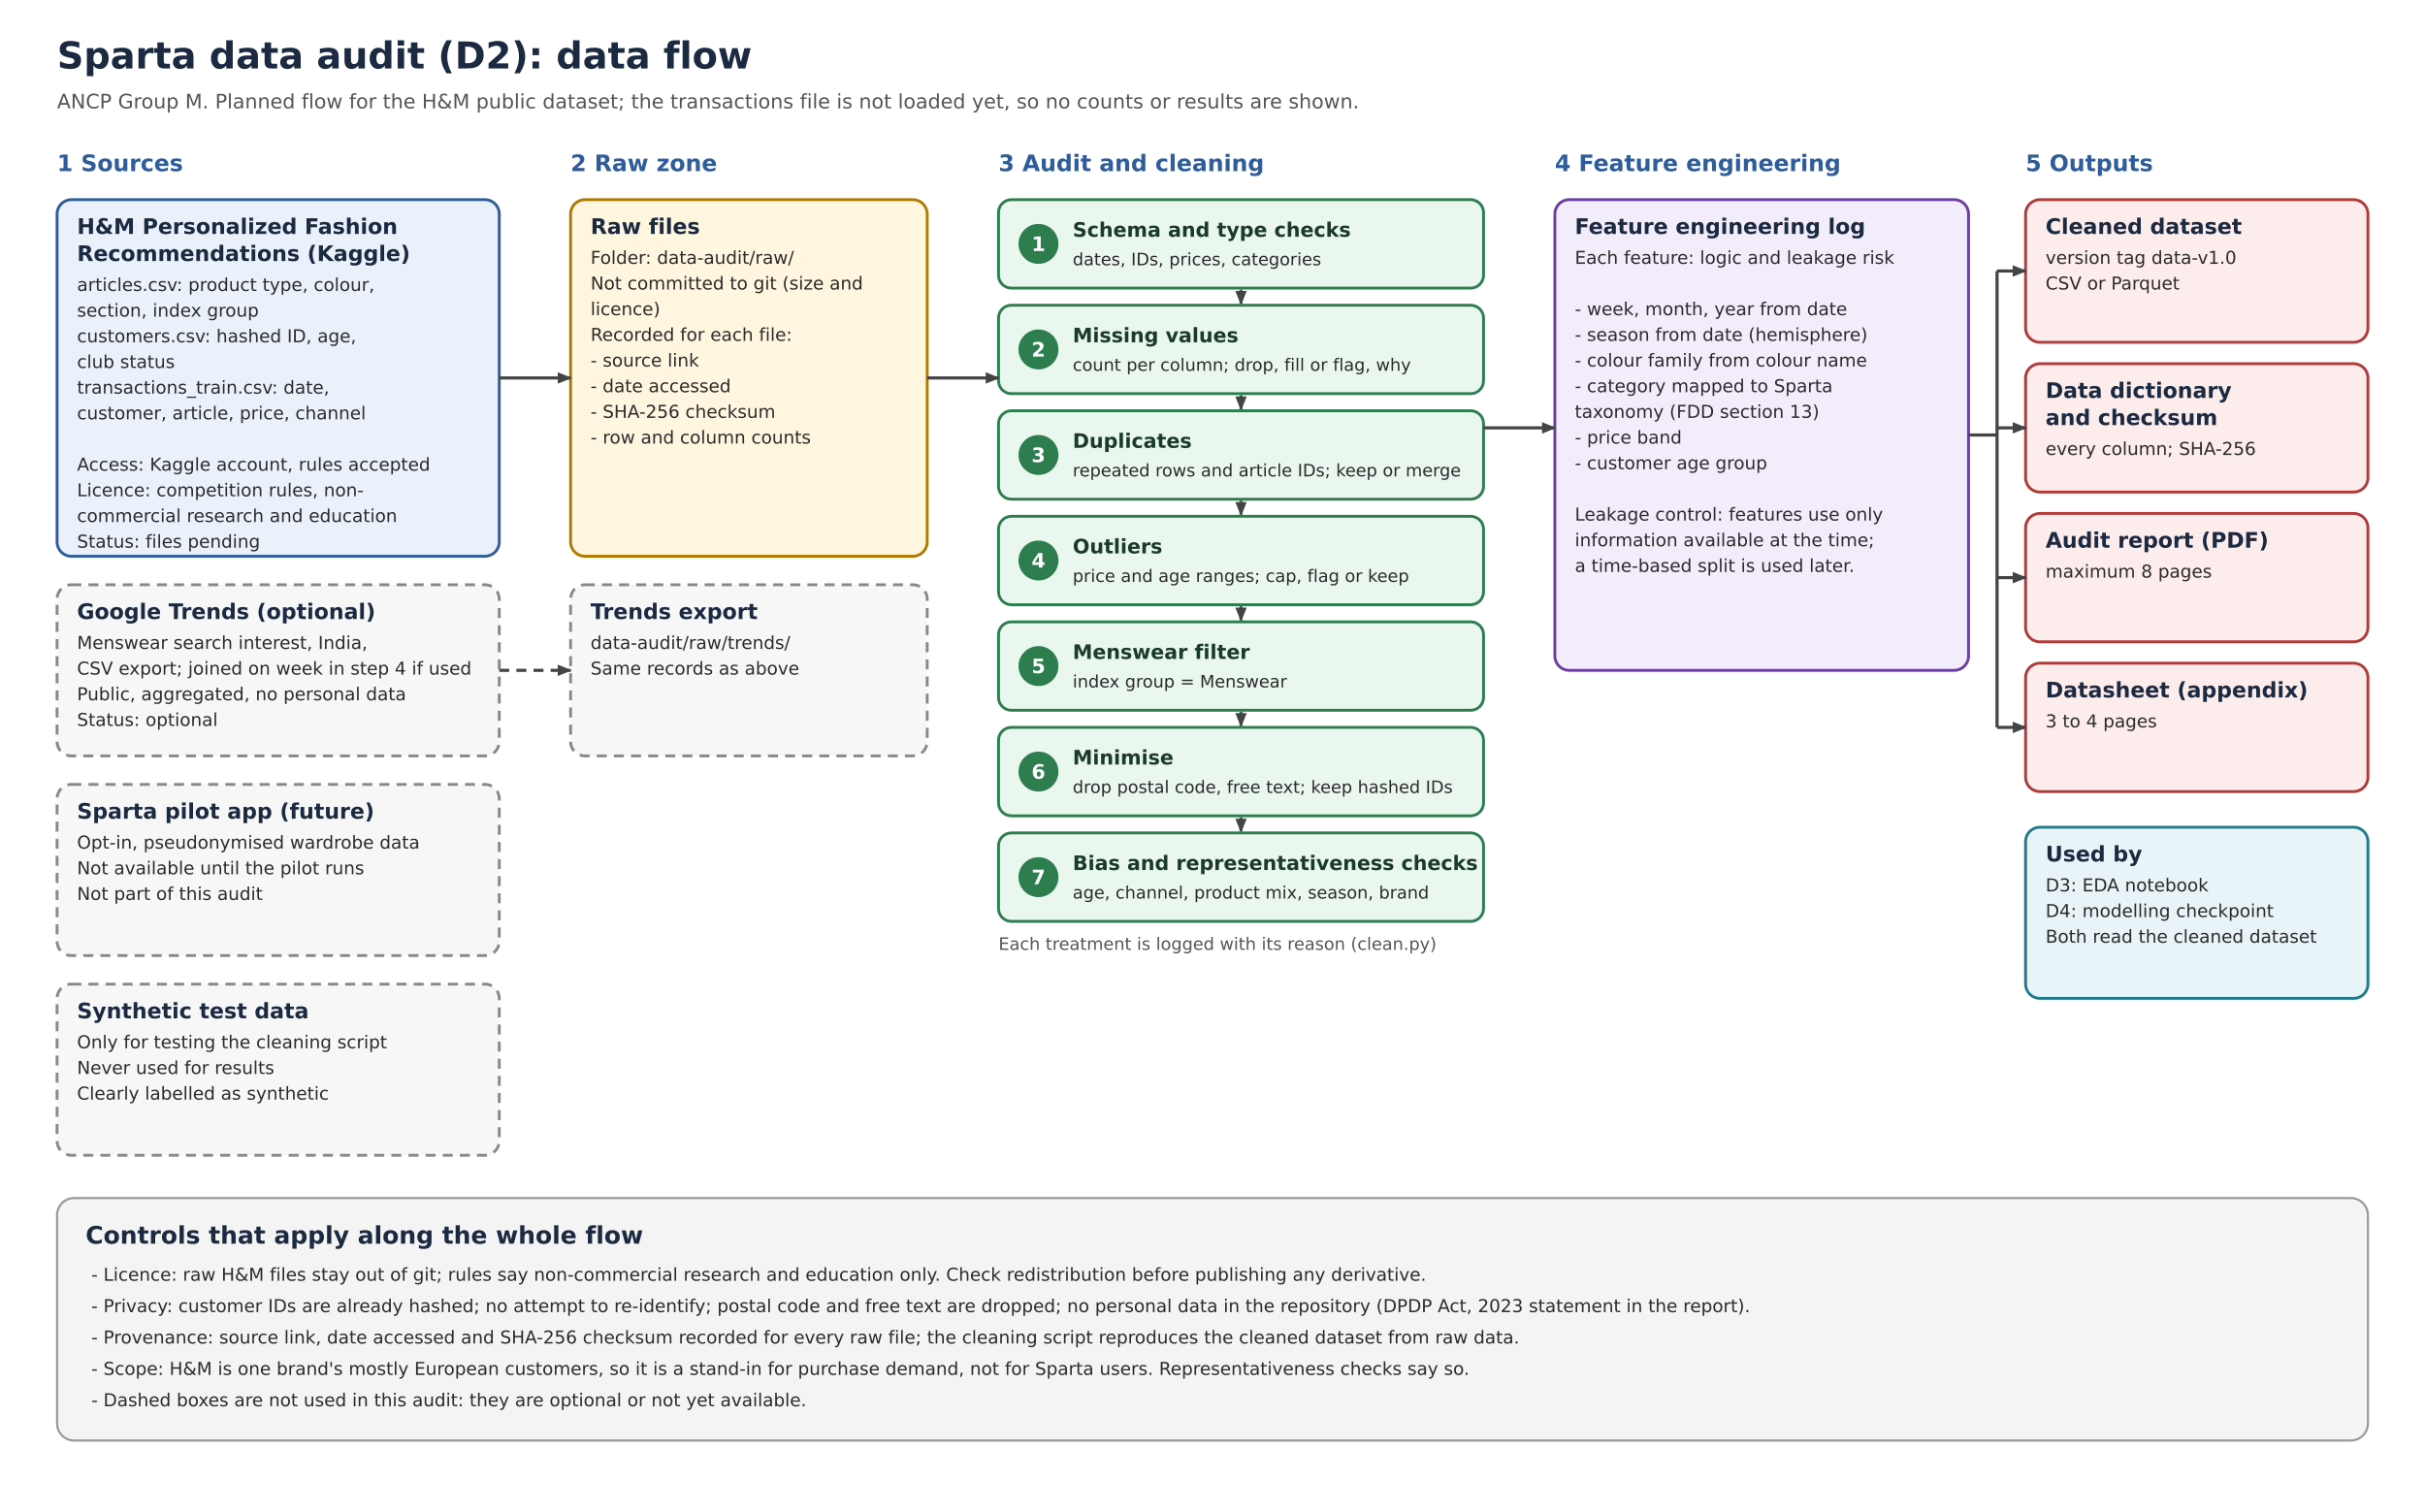
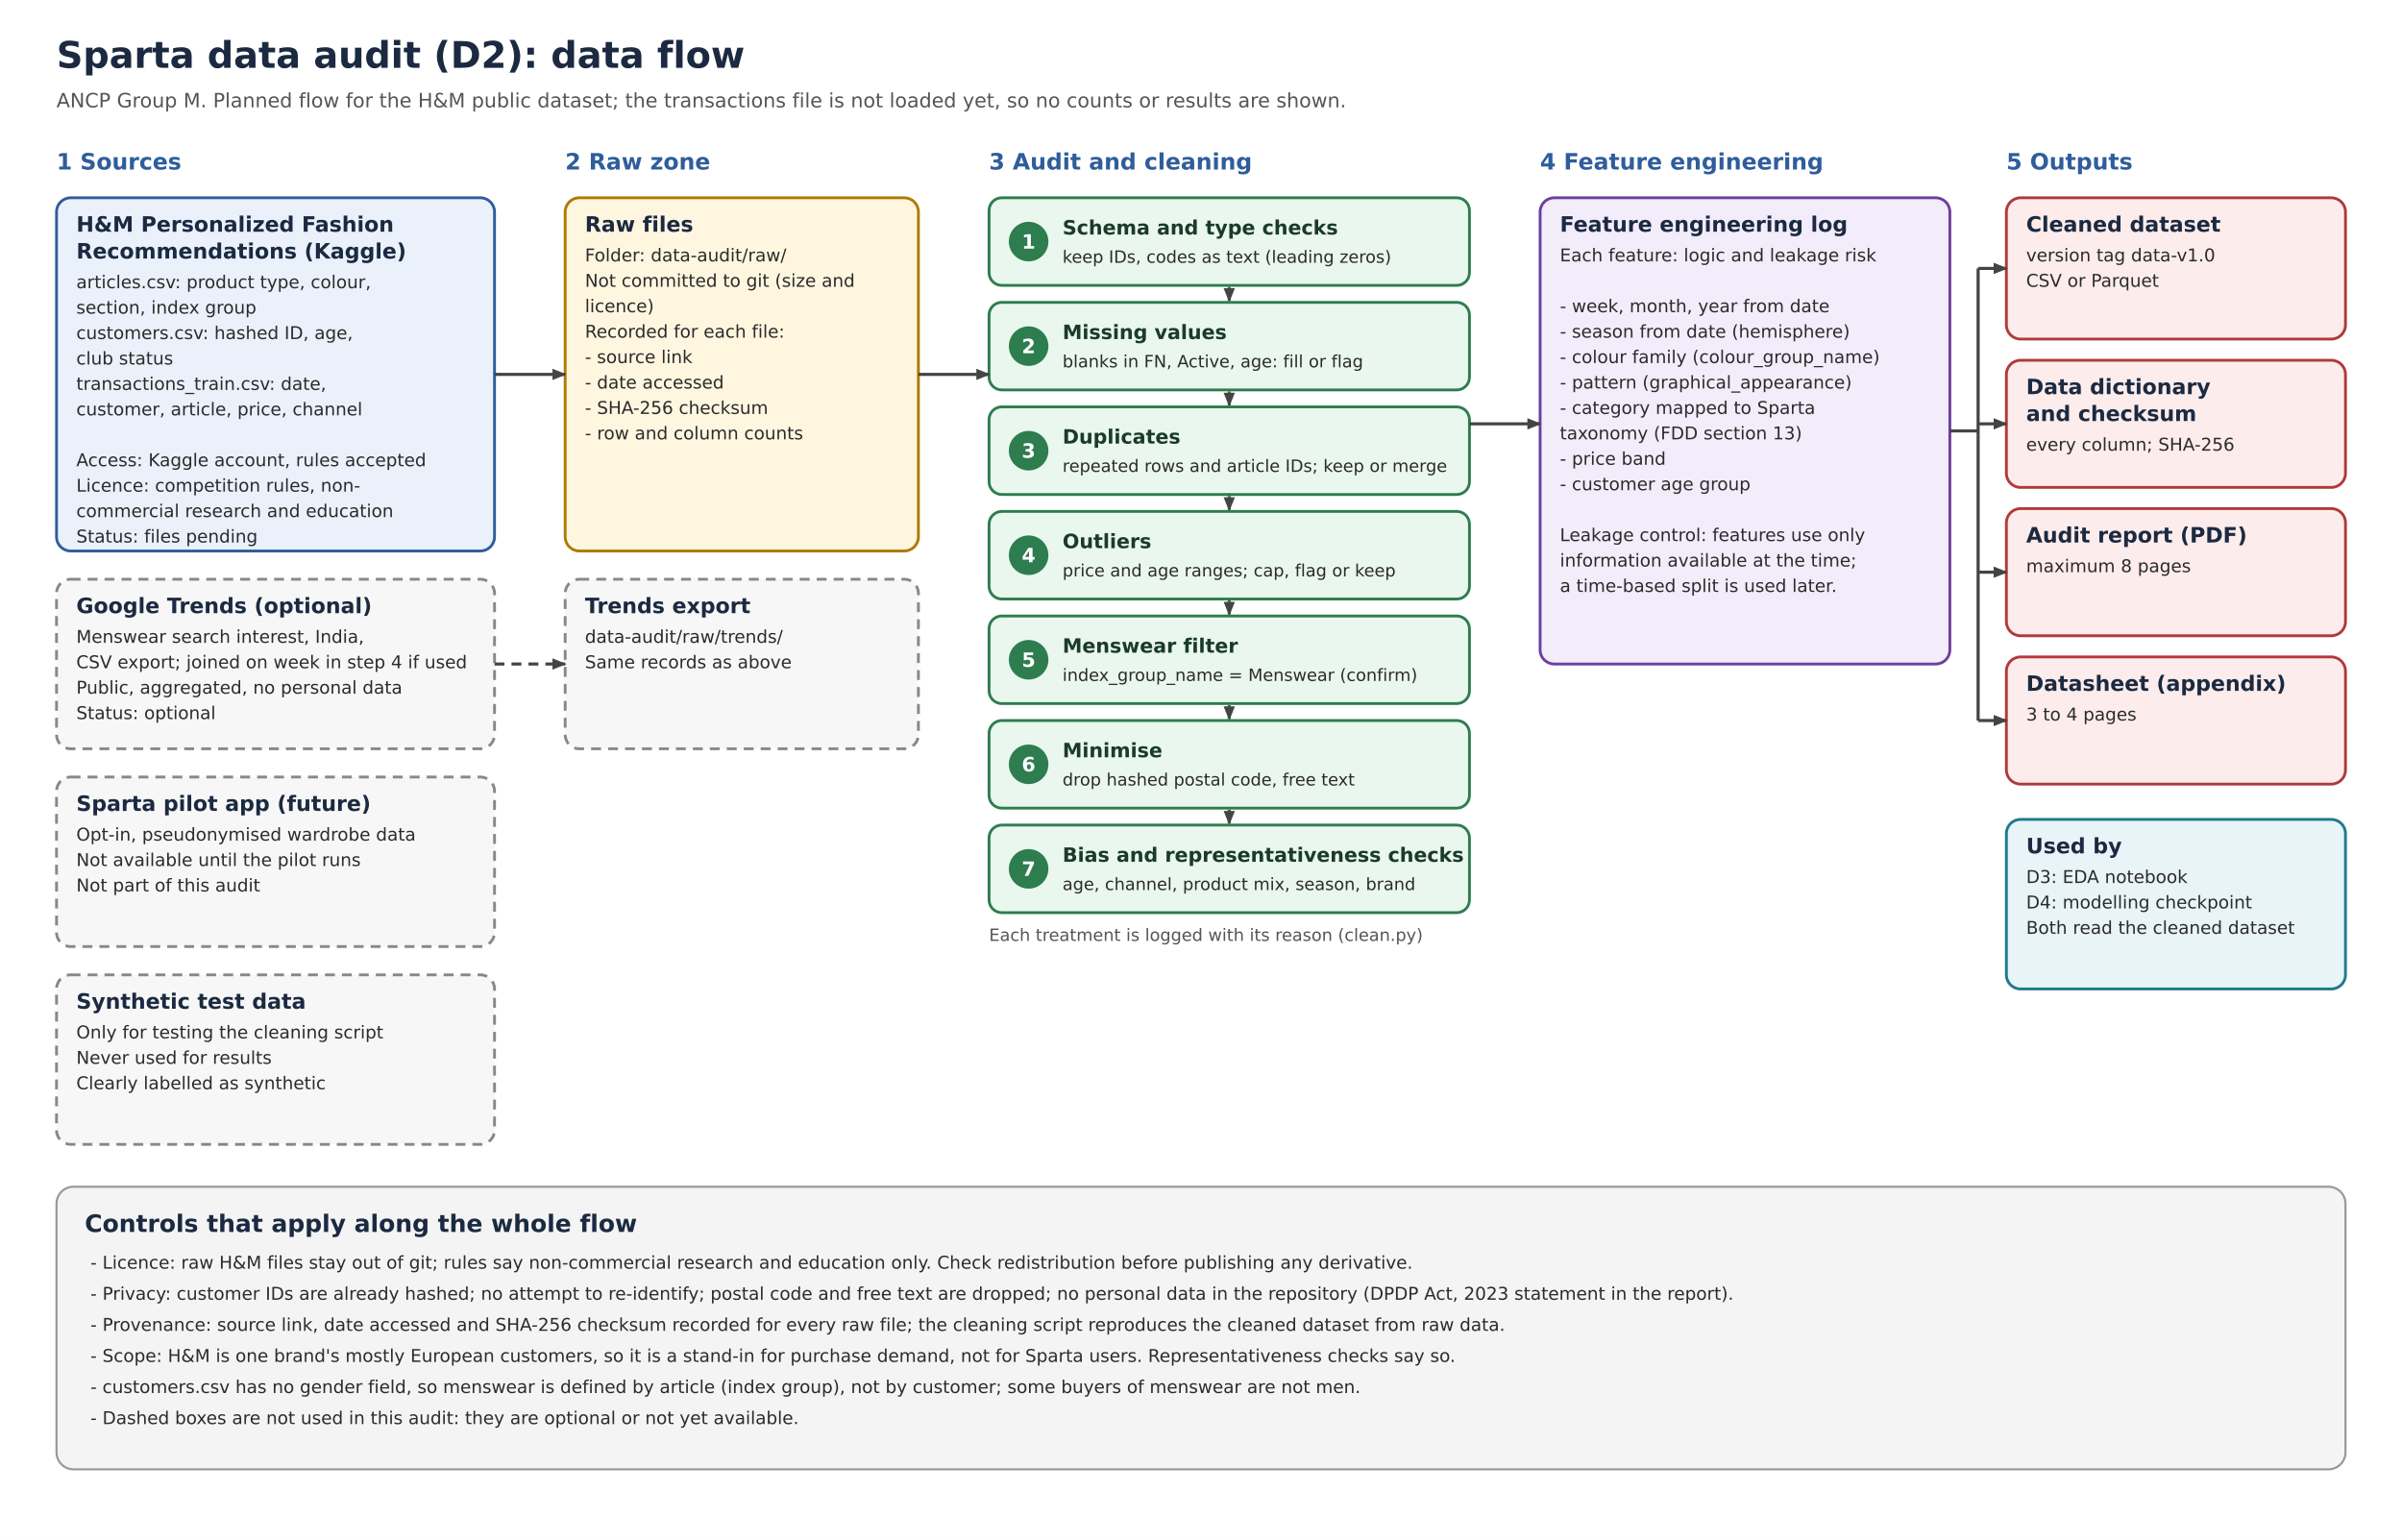
- <svg xmlns="http://www.w3.org/2000/svg" width="1700" height="1060" viewBox="0 0 1700 1060" font-family="DejaVu Sans, Arial, sans-serif">
+ <svg xmlns="http://www.w3.org/2000/svg" width="1700" height="1090" viewBox="0 0 1700 1090" font-family="DejaVu Sans, Arial, sans-serif">
  <defs>
    <marker id="a" markerUnits="userSpaceOnUse" markerWidth="10" markerHeight="8" refX="9" refY="4" orient="auto">
      <polygon points="0 0, 10 4, 0 8" fill="#444" />
    </marker>
  </defs>
-   <rect width="1700" height="1060" fill="#FFFFFF" />
+   <rect width="1700" height="1090" fill="#FFFFFF" />
  <text x="40" y="48" font-size="26" font-weight="700" fill="#1B2A41" text-anchor="start">Sparta data audit (D2): data flow</text>
  <text x="40" y="76" font-size="14" font-weight="400" fill="#555" text-anchor="start">ANCP Group M. Planned flow for the H&amp;M public dataset; the transactions file is not loaded yet, so no counts or results are shown.</text>
  <text x="40" y="120" font-size="16" font-weight="700" fill="#2F5D9B" text-anchor="start">1  Sources</text>
  <text x="400" y="120" font-size="16" font-weight="700" fill="#2F5D9B" text-anchor="start">2  Raw zone</text>
  <text x="700" y="120" font-size="16" font-weight="700" fill="#2F5D9B" text-anchor="start">3  Audit and cleaning</text>
  <text x="1090" y="120" font-size="16" font-weight="700" fill="#2F5D9B" text-anchor="start">4  Feature engineering</text>
  <text x="1420" y="120" font-size="16" font-weight="700" fill="#2F5D9B" text-anchor="start">5  Outputs</text>
  <rect x="40" y="140" width="310" height="250" rx="10" fill="#EAF1FB" stroke="#2F5D9B" stroke-width="2" />
  <text x="54" y="164" font-size="15" font-weight="700" fill="#1B2A41">H&amp;M Personalized Fashion</text>
  <text x="54" y="183" font-size="15" font-weight="700" fill="#1B2A41">Recommendations (Kaggle)</text>
  <text x="54" y="204" font-size="12.5" fill="#2B2B2B">articles.csv: product type, colour,</text>
  <text x="54" y="222" font-size="12.5" fill="#2B2B2B">  section, index group</text>
  <text x="54" y="240" font-size="12.5" fill="#2B2B2B">customers.csv: hashed ID, age,</text>
  <text x="54" y="258" font-size="12.5" fill="#2B2B2B">  club status</text>
  <text x="54" y="276" font-size="12.5" fill="#2B2B2B">transactions_train.csv: date,</text>
  <text x="54" y="294" font-size="12.5" fill="#2B2B2B">  customer, article, price, channel</text>
  <text x="54" y="312" font-size="12.5" fill="#2B2B2B" />
  <text x="54" y="330" font-size="12.5" fill="#2B2B2B">Access: Kaggle account, rules accepted</text>
  <text x="54" y="348" font-size="12.5" fill="#2B2B2B">Licence: competition rules, non-</text>
  <text x="54" y="366" font-size="12.5" fill="#2B2B2B">commercial research and education</text>
  <text x="54" y="384" font-size="12.5" fill="#2B2B2B">Status: files pending</text>
  <rect x="40" y="410" width="310" height="120" rx="10" fill="#F7F7F7" stroke="#888" stroke-width="2" stroke-dasharray="7 5" />
  <text x="54" y="434" font-size="15" font-weight="700" fill="#1B2A41">Google Trends (optional)</text>
  <text x="54" y="455" font-size="12.5" fill="#2B2B2B">Menswear search interest, India,</text>
  <text x="54" y="473" font-size="12.5" fill="#2B2B2B">CSV export; joined on week in step 4 if used</text>
  <text x="54" y="491" font-size="12.5" fill="#2B2B2B">Public, aggregated, no personal data</text>
  <text x="54" y="509" font-size="12.5" fill="#2B2B2B">Status: optional</text>
  <rect x="40" y="550" width="310" height="120" rx="10" fill="#F7F7F7" stroke="#888" stroke-width="2" stroke-dasharray="7 5" />
  <text x="54" y="574" font-size="15" font-weight="700" fill="#1B2A41">Sparta pilot app (future)</text>
  <text x="54" y="595" font-size="12.5" fill="#2B2B2B">Opt-in, pseudonymised wardrobe data</text>
  <text x="54" y="613" font-size="12.5" fill="#2B2B2B">Not available until the pilot runs</text>
  <text x="54" y="631" font-size="12.5" fill="#2B2B2B">Not part of this audit</text>
  <rect x="40" y="690" width="310" height="120" rx="10" fill="#F7F7F7" stroke="#888" stroke-width="2" stroke-dasharray="7 5" />
  <text x="54" y="714" font-size="15" font-weight="700" fill="#1B2A41">Synthetic test data</text>
  <text x="54" y="735" font-size="12.5" fill="#2B2B2B">Only for testing the cleaning script</text>
  <text x="54" y="753" font-size="12.5" fill="#2B2B2B">Never used for results</text>
  <text x="54" y="771" font-size="12.5" fill="#2B2B2B">Clearly labelled as synthetic</text>
  <rect x="400" y="140" width="250" height="250" rx="10" fill="#FFF6E0" stroke="#B07A00" stroke-width="2" />
  <text x="414" y="164" font-size="15" font-weight="700" fill="#1B2A41">Raw files</text>
  <text x="414" y="185" font-size="12.5" fill="#2B2B2B">Folder: data-audit/raw/</text>
  <text x="414" y="203" font-size="12.5" fill="#2B2B2B">Not committed to git (size and</text>
  <text x="414" y="221" font-size="12.5" fill="#2B2B2B"> licence)</text>
  <text x="414" y="239" font-size="12.5" fill="#2B2B2B">Recorded for each file:</text>
  <text x="414" y="257" font-size="12.5" fill="#2B2B2B"> - source link</text>
  <text x="414" y="275" font-size="12.5" fill="#2B2B2B"> - date accessed</text>
  <text x="414" y="293" font-size="12.5" fill="#2B2B2B"> - SHA-256 checksum</text>
  <text x="414" y="311" font-size="12.5" fill="#2B2B2B"> - row and column counts</text>
  <rect x="400" y="410" width="250" height="120" rx="10" fill="#F7F7F7" stroke="#888" stroke-width="2" stroke-dasharray="7 5" />
  <text x="414" y="434" font-size="15" font-weight="700" fill="#1B2A41">Trends export</text>
  <text x="414" y="455" font-size="12.5" fill="#2B2B2B">data-audit/raw/trends/</text>
  <text x="414" y="473" font-size="12.5" fill="#2B2B2B">Same records as above</text>
  <line x1="350" y1="265" x2="400" y2="265" stroke="#444" stroke-width="2.2" marker-end="url(#a)" />
  <line x1="350" y1="470" x2="400" y2="470" stroke="#444" stroke-width="2.2" stroke-dasharray="7 5" marker-end="url(#a)" />
  <rect x="700" y="140" width="340" height="62" rx="9" fill="#EAF7EE" stroke="#2E7D4F" stroke-width="2" />
  <circle cx="728" cy="171" r="14" fill="#2E7D4F" />
  <text x="728" y="176" font-size="14" font-weight="700" fill="#fff" text-anchor="middle">1</text>
  <text x="752" y="166" font-size="14" font-weight="700" fill="#1B3B2A">Schema and type checks</text>
-   <text x="752" y="186" font-size="12" fill="#2B2B2B">dates, IDs, prices, categories</text>
+   <text x="752" y="186" font-size="12" fill="#2B2B2B">keep IDs, codes as text (leading zeros)</text>
  <line x1="870" y1="203" x2="870" y2="213" stroke="#2E7D4F" stroke-width="2.2" marker-end="url(#a)" />
  <rect x="700" y="214" width="340" height="62" rx="9" fill="#EAF7EE" stroke="#2E7D4F" stroke-width="2" />
  <circle cx="728" cy="245" r="14" fill="#2E7D4F" />
  <text x="728" y="250" font-size="14" font-weight="700" fill="#fff" text-anchor="middle">2</text>
  <text x="752" y="240" font-size="14" font-weight="700" fill="#1B3B2A">Missing values</text>
-   <text x="752" y="260" font-size="12" fill="#2B2B2B">count per column; drop, fill or flag, why</text>
+   <text x="752" y="260" font-size="12" fill="#2B2B2B">blanks in FN, Active, age: fill or flag</text>
  <line x1="870" y1="277" x2="870" y2="287" stroke="#2E7D4F" stroke-width="2.2" marker-end="url(#a)" />
  <rect x="700" y="288" width="340" height="62" rx="9" fill="#EAF7EE" stroke="#2E7D4F" stroke-width="2" />
  <circle cx="728" cy="319" r="14" fill="#2E7D4F" />
  <text x="728" y="324" font-size="14" font-weight="700" fill="#fff" text-anchor="middle">3</text>
  <text x="752" y="314" font-size="14" font-weight="700" fill="#1B3B2A">Duplicates</text>
  <text x="752" y="334" font-size="12" fill="#2B2B2B">repeated rows and article IDs; keep or merge</text>
  <line x1="870" y1="351" x2="870" y2="361" stroke="#2E7D4F" stroke-width="2.2" marker-end="url(#a)" />
  <rect x="700" y="362" width="340" height="62" rx="9" fill="#EAF7EE" stroke="#2E7D4F" stroke-width="2" />
  <circle cx="728" cy="393" r="14" fill="#2E7D4F" />
  <text x="728" y="398" font-size="14" font-weight="700" fill="#fff" text-anchor="middle">4</text>
  <text x="752" y="388" font-size="14" font-weight="700" fill="#1B3B2A">Outliers</text>
  <text x="752" y="408" font-size="12" fill="#2B2B2B">price and age ranges; cap, flag or keep</text>
  <line x1="870" y1="425" x2="870" y2="435" stroke="#2E7D4F" stroke-width="2.2" marker-end="url(#a)" />
  <rect x="700" y="436" width="340" height="62" rx="9" fill="#EAF7EE" stroke="#2E7D4F" stroke-width="2" />
  <circle cx="728" cy="467" r="14" fill="#2E7D4F" />
  <text x="728" y="472" font-size="14" font-weight="700" fill="#fff" text-anchor="middle">5</text>
  <text x="752" y="462" font-size="14" font-weight="700" fill="#1B3B2A">Menswear filter</text>
-   <text x="752" y="482" font-size="12" fill="#2B2B2B">index group = Menswear</text>
+   <text x="752" y="482" font-size="12" fill="#2B2B2B">index_group_name = Menswear (confirm)</text>
  <line x1="870" y1="499" x2="870" y2="509" stroke="#2E7D4F" stroke-width="2.2" marker-end="url(#a)" />
  <rect x="700" y="510" width="340" height="62" rx="9" fill="#EAF7EE" stroke="#2E7D4F" stroke-width="2" />
  <circle cx="728" cy="541" r="14" fill="#2E7D4F" />
  <text x="728" y="546" font-size="14" font-weight="700" fill="#fff" text-anchor="middle">6</text>
  <text x="752" y="536" font-size="14" font-weight="700" fill="#1B3B2A">Minimise</text>
-   <text x="752" y="556" font-size="12" fill="#2B2B2B">drop postal code, free text; keep hashed IDs</text>
+   <text x="752" y="556" font-size="12" fill="#2B2B2B">drop hashed postal code, free text</text>
  <line x1="870" y1="573" x2="870" y2="583" stroke="#2E7D4F" stroke-width="2.2" marker-end="url(#a)" />
  <rect x="700" y="584" width="340" height="62" rx="9" fill="#EAF7EE" stroke="#2E7D4F" stroke-width="2" />
  <circle cx="728" cy="615" r="14" fill="#2E7D4F" />
  <text x="728" y="620" font-size="14" font-weight="700" fill="#fff" text-anchor="middle">7</text>
  <text x="752" y="610" font-size="14" font-weight="700" fill="#1B3B2A">Bias and representativeness checks</text>
  <text x="752" y="630" font-size="12" fill="#2B2B2B">age, channel, product mix, season, brand</text>
  <text x="700" y="666" font-size="12" font-weight="400" fill="#555" text-anchor="start">Each treatment is logged with its reason (clean.py)</text>
  <line x1="650" y1="265" x2="700" y2="265" stroke="#444" stroke-width="2.2" marker-end="url(#a)" />
  <rect x="1090" y="140" width="290" height="330" rx="10" fill="#F3ECFA" stroke="#6B3FA0" stroke-width="2" />
  <text x="1104" y="164" font-size="15" font-weight="700" fill="#1B2A41">Feature engineering log</text>
  <text x="1104" y="185" font-size="12.5" fill="#2B2B2B">Each feature: logic and leakage risk</text>
  <text x="1104" y="203" font-size="12.5" fill="#2B2B2B" />
  <text x="1104" y="221" font-size="12.5" fill="#2B2B2B">- week, month, year from date</text>
  <text x="1104" y="239" font-size="12.5" fill="#2B2B2B">- season from date (hemisphere)</text>
-   <text x="1104" y="257" font-size="12.5" fill="#2B2B2B">- colour family from colour name</text>
-   <text x="1104" y="275" font-size="12.5" fill="#2B2B2B">- category mapped to Sparta</text>
-   <text x="1104" y="293" font-size="12.5" fill="#2B2B2B">  taxonomy (FDD section 13)</text>
-   <text x="1104" y="311" font-size="12.5" fill="#2B2B2B">- price band</text>
-   <text x="1104" y="329" font-size="12.5" fill="#2B2B2B">- customer age group</text>
-   <text x="1104" y="347" font-size="12.5" fill="#2B2B2B" />
-   <text x="1104" y="365" font-size="12.5" fill="#2B2B2B">Leakage control: features use only</text>
-   <text x="1104" y="383" font-size="12.5" fill="#2B2B2B">information available at the time;</text>
-   <text x="1104" y="401" font-size="12.5" fill="#2B2B2B">a time-based split is used later.</text>
+   <text x="1104" y="257" font-size="12.5" fill="#2B2B2B">- colour family (colour_group_name)</text>
+   <text x="1104" y="275" font-size="12.5" fill="#2B2B2B">- pattern (graphical_appearance)</text>
+   <text x="1104" y="293" font-size="12.5" fill="#2B2B2B">- category mapped to Sparta</text>
+   <text x="1104" y="311" font-size="12.5" fill="#2B2B2B">  taxonomy (FDD section 13)</text>
+   <text x="1104" y="329" font-size="12.5" fill="#2B2B2B">- price band</text>
+   <text x="1104" y="347" font-size="12.5" fill="#2B2B2B">- customer age group</text>
+   <text x="1104" y="365" font-size="12.5" fill="#2B2B2B" />
+   <text x="1104" y="383" font-size="12.5" fill="#2B2B2B">Leakage control: features use only</text>
+   <text x="1104" y="401" font-size="12.5" fill="#2B2B2B">information available at the time;</text>
+   <text x="1104" y="419" font-size="12.5" fill="#2B2B2B">a time-based split is used later.</text>
  <line x1="1040" y1="300" x2="1090" y2="300" stroke="#444" stroke-width="2.2" marker-end="url(#a)" />
  <rect x="1420" y="140" width="240" height="100" rx="10" fill="#FDECEC" stroke="#B03A3A" stroke-width="2" />
  <text x="1434" y="164" font-size="15" font-weight="700" fill="#1B2A41">Cleaned dataset</text>
  <text x="1434" y="185" font-size="12.5" fill="#2B2B2B">version tag data-v1.0</text>
  <text x="1434" y="203" font-size="12.5" fill="#2B2B2B">CSV or Parquet</text>
  <rect x="1420" y="255" width="240" height="90" rx="10" fill="#FDECEC" stroke="#B03A3A" stroke-width="2" />
  <text x="1434" y="279" font-size="15" font-weight="700" fill="#1B2A41">Data dictionary</text>
  <text x="1434" y="298" font-size="15" font-weight="700" fill="#1B2A41">and checksum</text>
  <text x="1434" y="319" font-size="12.5" fill="#2B2B2B">every column; SHA-256</text>
  <rect x="1420" y="360" width="240" height="90" rx="10" fill="#FDECEC" stroke="#B03A3A" stroke-width="2" />
  <text x="1434" y="384" font-size="15" font-weight="700" fill="#1B2A41">Audit report (PDF)</text>
  <text x="1434" y="405" font-size="12.5" fill="#2B2B2B">maximum 8 pages</text>
  <rect x="1420" y="465" width="240" height="90" rx="10" fill="#FDECEC" stroke="#B03A3A" stroke-width="2" />
  <text x="1434" y="489" font-size="15" font-weight="700" fill="#1B2A41">Datasheet (appendix)</text>
  <text x="1434" y="510" font-size="12.5" fill="#2B2B2B">3 to 4 pages</text>
  <line x1="1380" y1="305" x2="1400" y2="305" stroke="#444" stroke-width="2.2" />
  <line x1="1400" y1="190" x2="1400" y2="510" stroke="#444" stroke-width="2.2" />
  <line x1="1400" y1="190" x2="1420" y2="190" stroke="#444" stroke-width="2.2" marker-end="url(#a)" />
  <line x1="1400" y1="300" x2="1420" y2="300" stroke="#444" stroke-width="2.2" marker-end="url(#a)" />
  <line x1="1400" y1="405" x2="1420" y2="405" stroke="#444" stroke-width="2.2" marker-end="url(#a)" />
  <line x1="1400" y1="510" x2="1420" y2="510" stroke="#444" stroke-width="2.2" marker-end="url(#a)" />
  <rect x="1420" y="580" width="240" height="120" rx="10" fill="#E8F4F8" stroke="#1F7A8C" stroke-width="2" />
  <text x="1434" y="604" font-size="15" font-weight="700" fill="#1B2A41">Used by</text>
  <text x="1434" y="625" font-size="12.5" fill="#2B2B2B">D3: EDA notebook</text>
  <text x="1434" y="643" font-size="12.5" fill="#2B2B2B">D4: modelling checkpoint</text>
  <text x="1434" y="661" font-size="12.5" fill="#2B2B2B">Both read the cleaned dataset</text>
-   <rect x="40" y="840" width="1620" height="170" rx="12" fill="#F4F4F4" stroke="#999" stroke-width="1.5" />
+   <rect x="40" y="840" width="1620" height="200" rx="12" fill="#F4F4F4" stroke="#999" stroke-width="1.5" />
  <text x="60" y="872" font-size="17" font-weight="700" fill="#1B2A41" text-anchor="start">Controls that apply along the whole flow</text>
  <text x="64" y="898" font-size="12.5" fill="#2B2B2B">- Licence: raw H&amp;M files stay out of git; rules say non-commercial research and education only. Check redistribution before publishing any derivative.</text>
  <text x="64" y="920" font-size="12.5" fill="#2B2B2B">- Privacy: customer IDs are already hashed; no attempt to re-identify; postal code and free text are dropped; no personal data in the repository (DPDP Act, 2023 statement in the report).</text>
  <text x="64" y="942" font-size="12.5" fill="#2B2B2B">- Provenance: source link, date accessed and SHA-256 checksum recorded for every raw file; the cleaning script reproduces the cleaned dataset from raw data.</text>
  <text x="64" y="964" font-size="12.5" fill="#2B2B2B">- Scope: H&amp;M is one brand's mostly European customers, so it is a stand-in for purchase demand, not for Sparta users. Representativeness checks say so.</text>
-   <text x="64" y="986" font-size="12.5" fill="#2B2B2B">- Dashed boxes are not used in this audit: they are optional or not yet available.</text>
+   <text x="64" y="986" font-size="12.5" fill="#2B2B2B">- customers.csv has no gender field, so menswear is defined by article (index group), not by customer; some buyers of menswear are not men.</text>
+   <text x="64" y="1008" font-size="12.5" fill="#2B2B2B">- Dashed boxes are not used in this audit: they are optional or not yet available.</text>
</svg>
